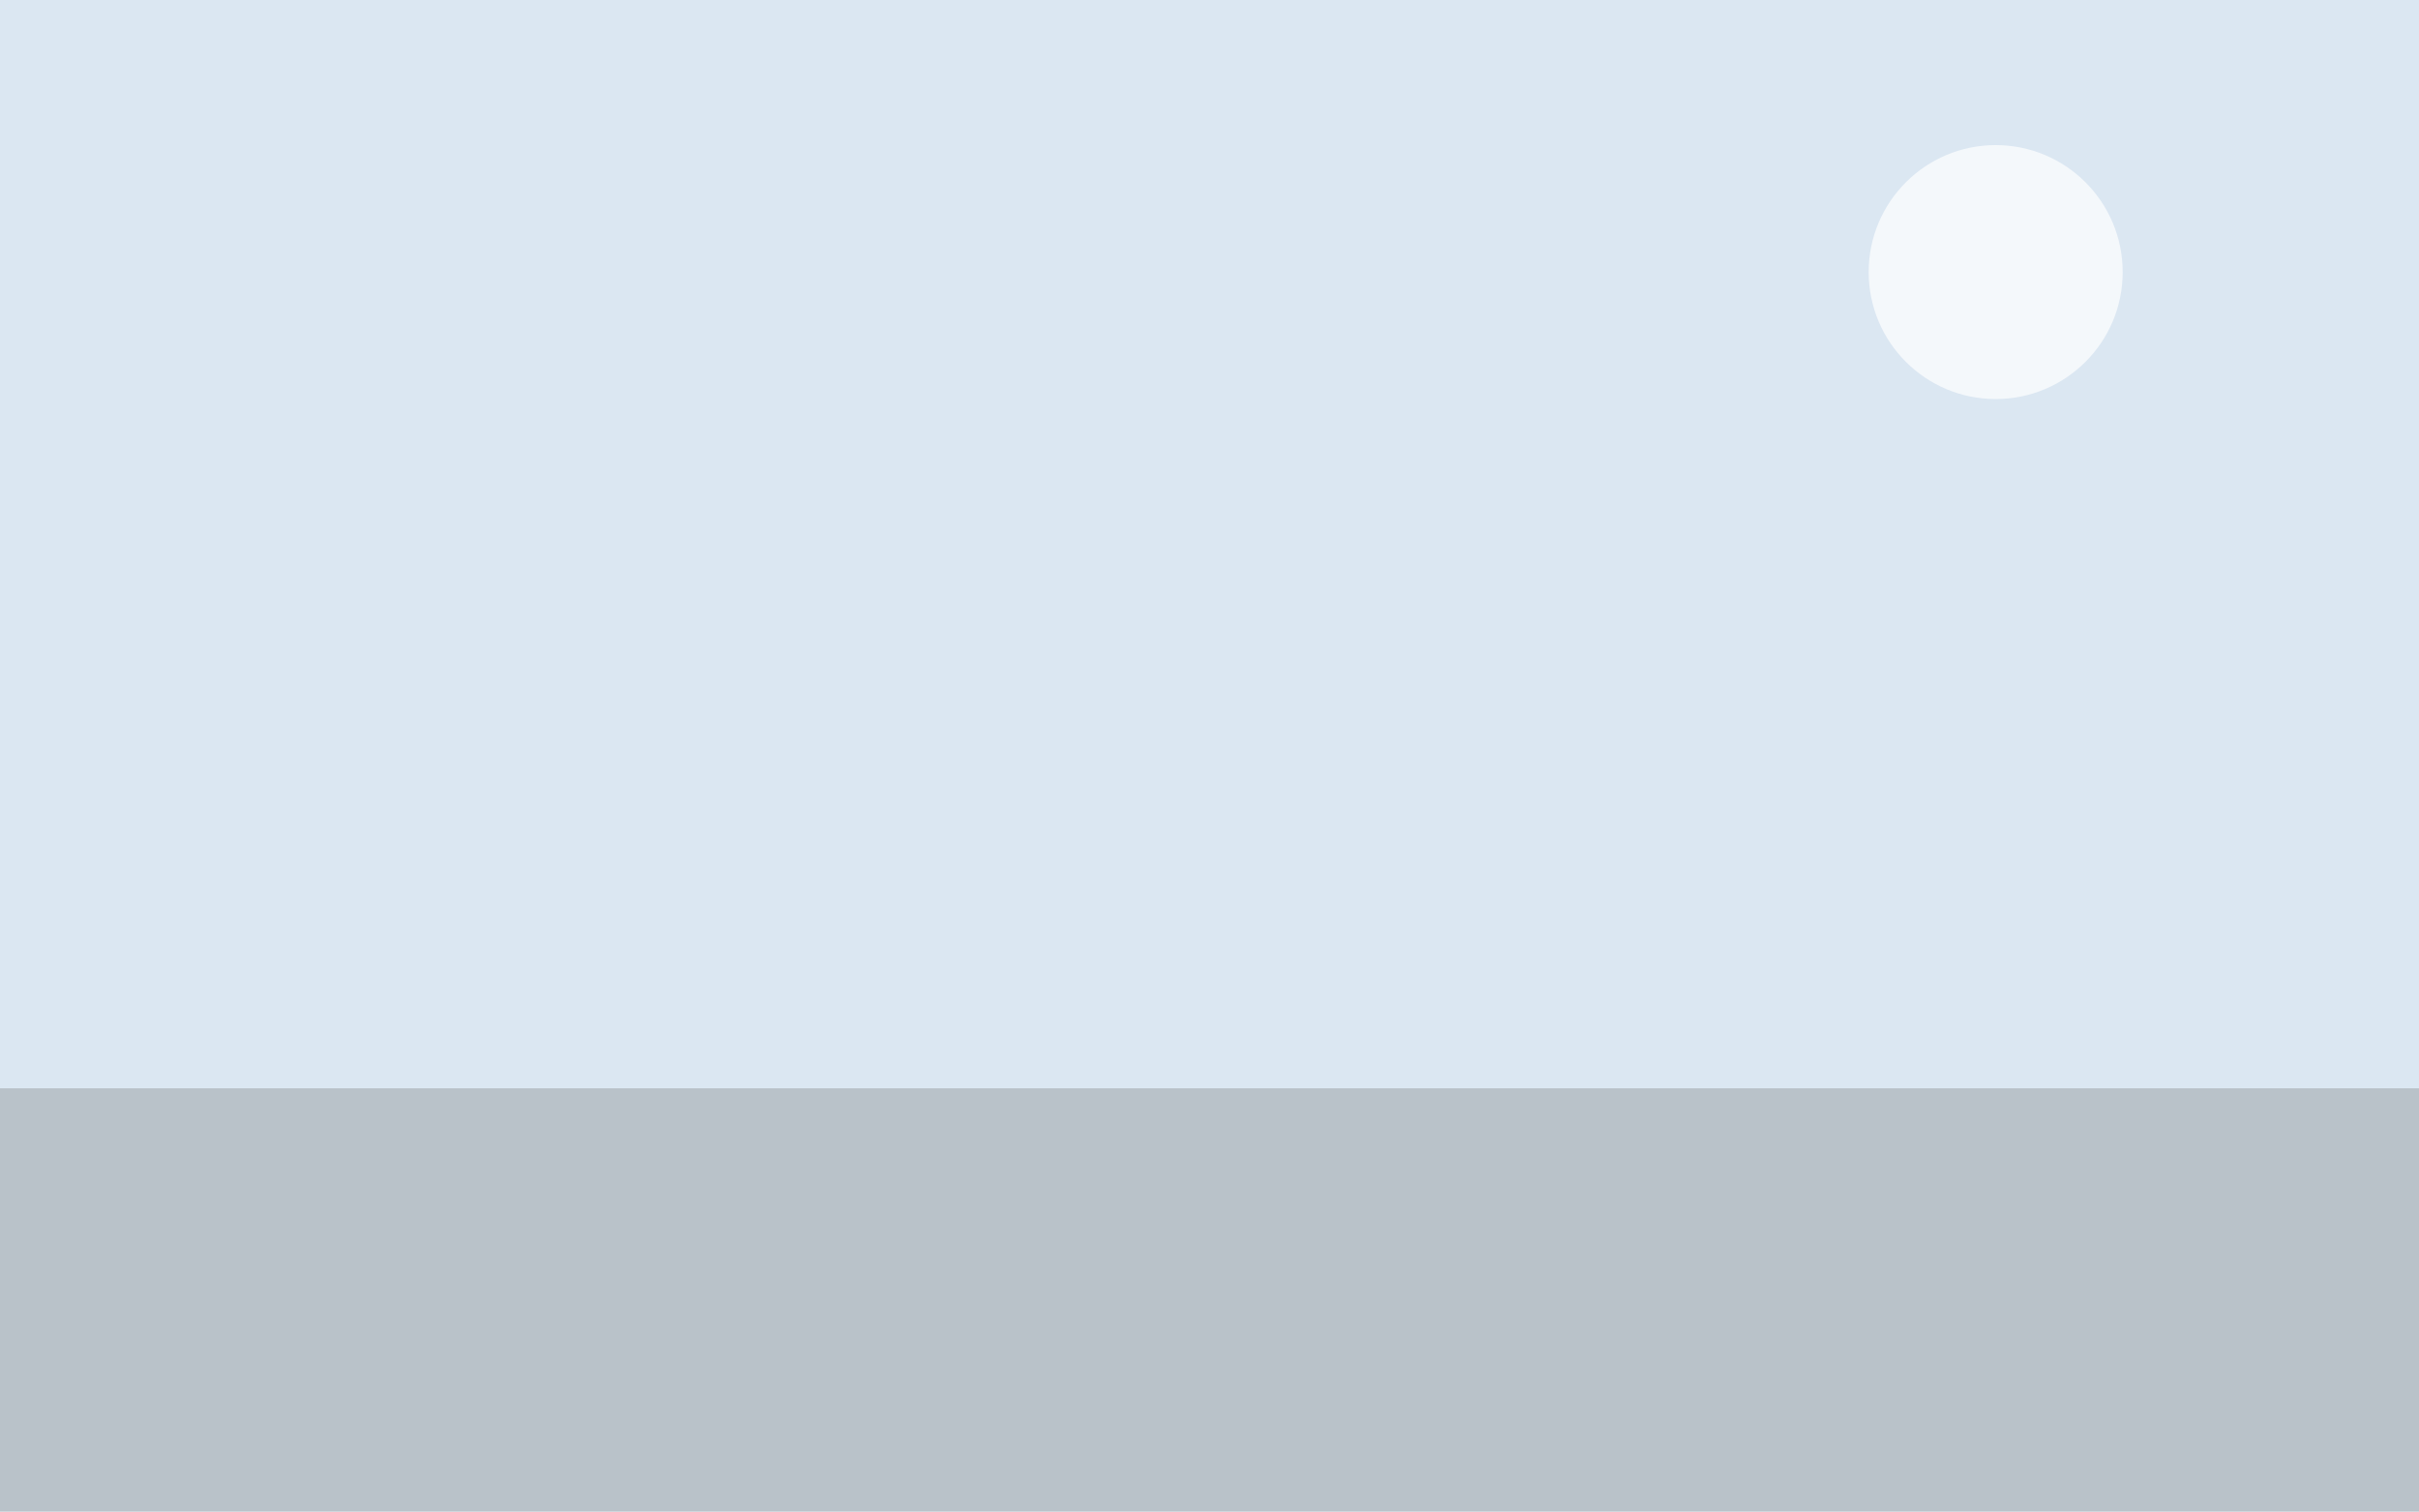
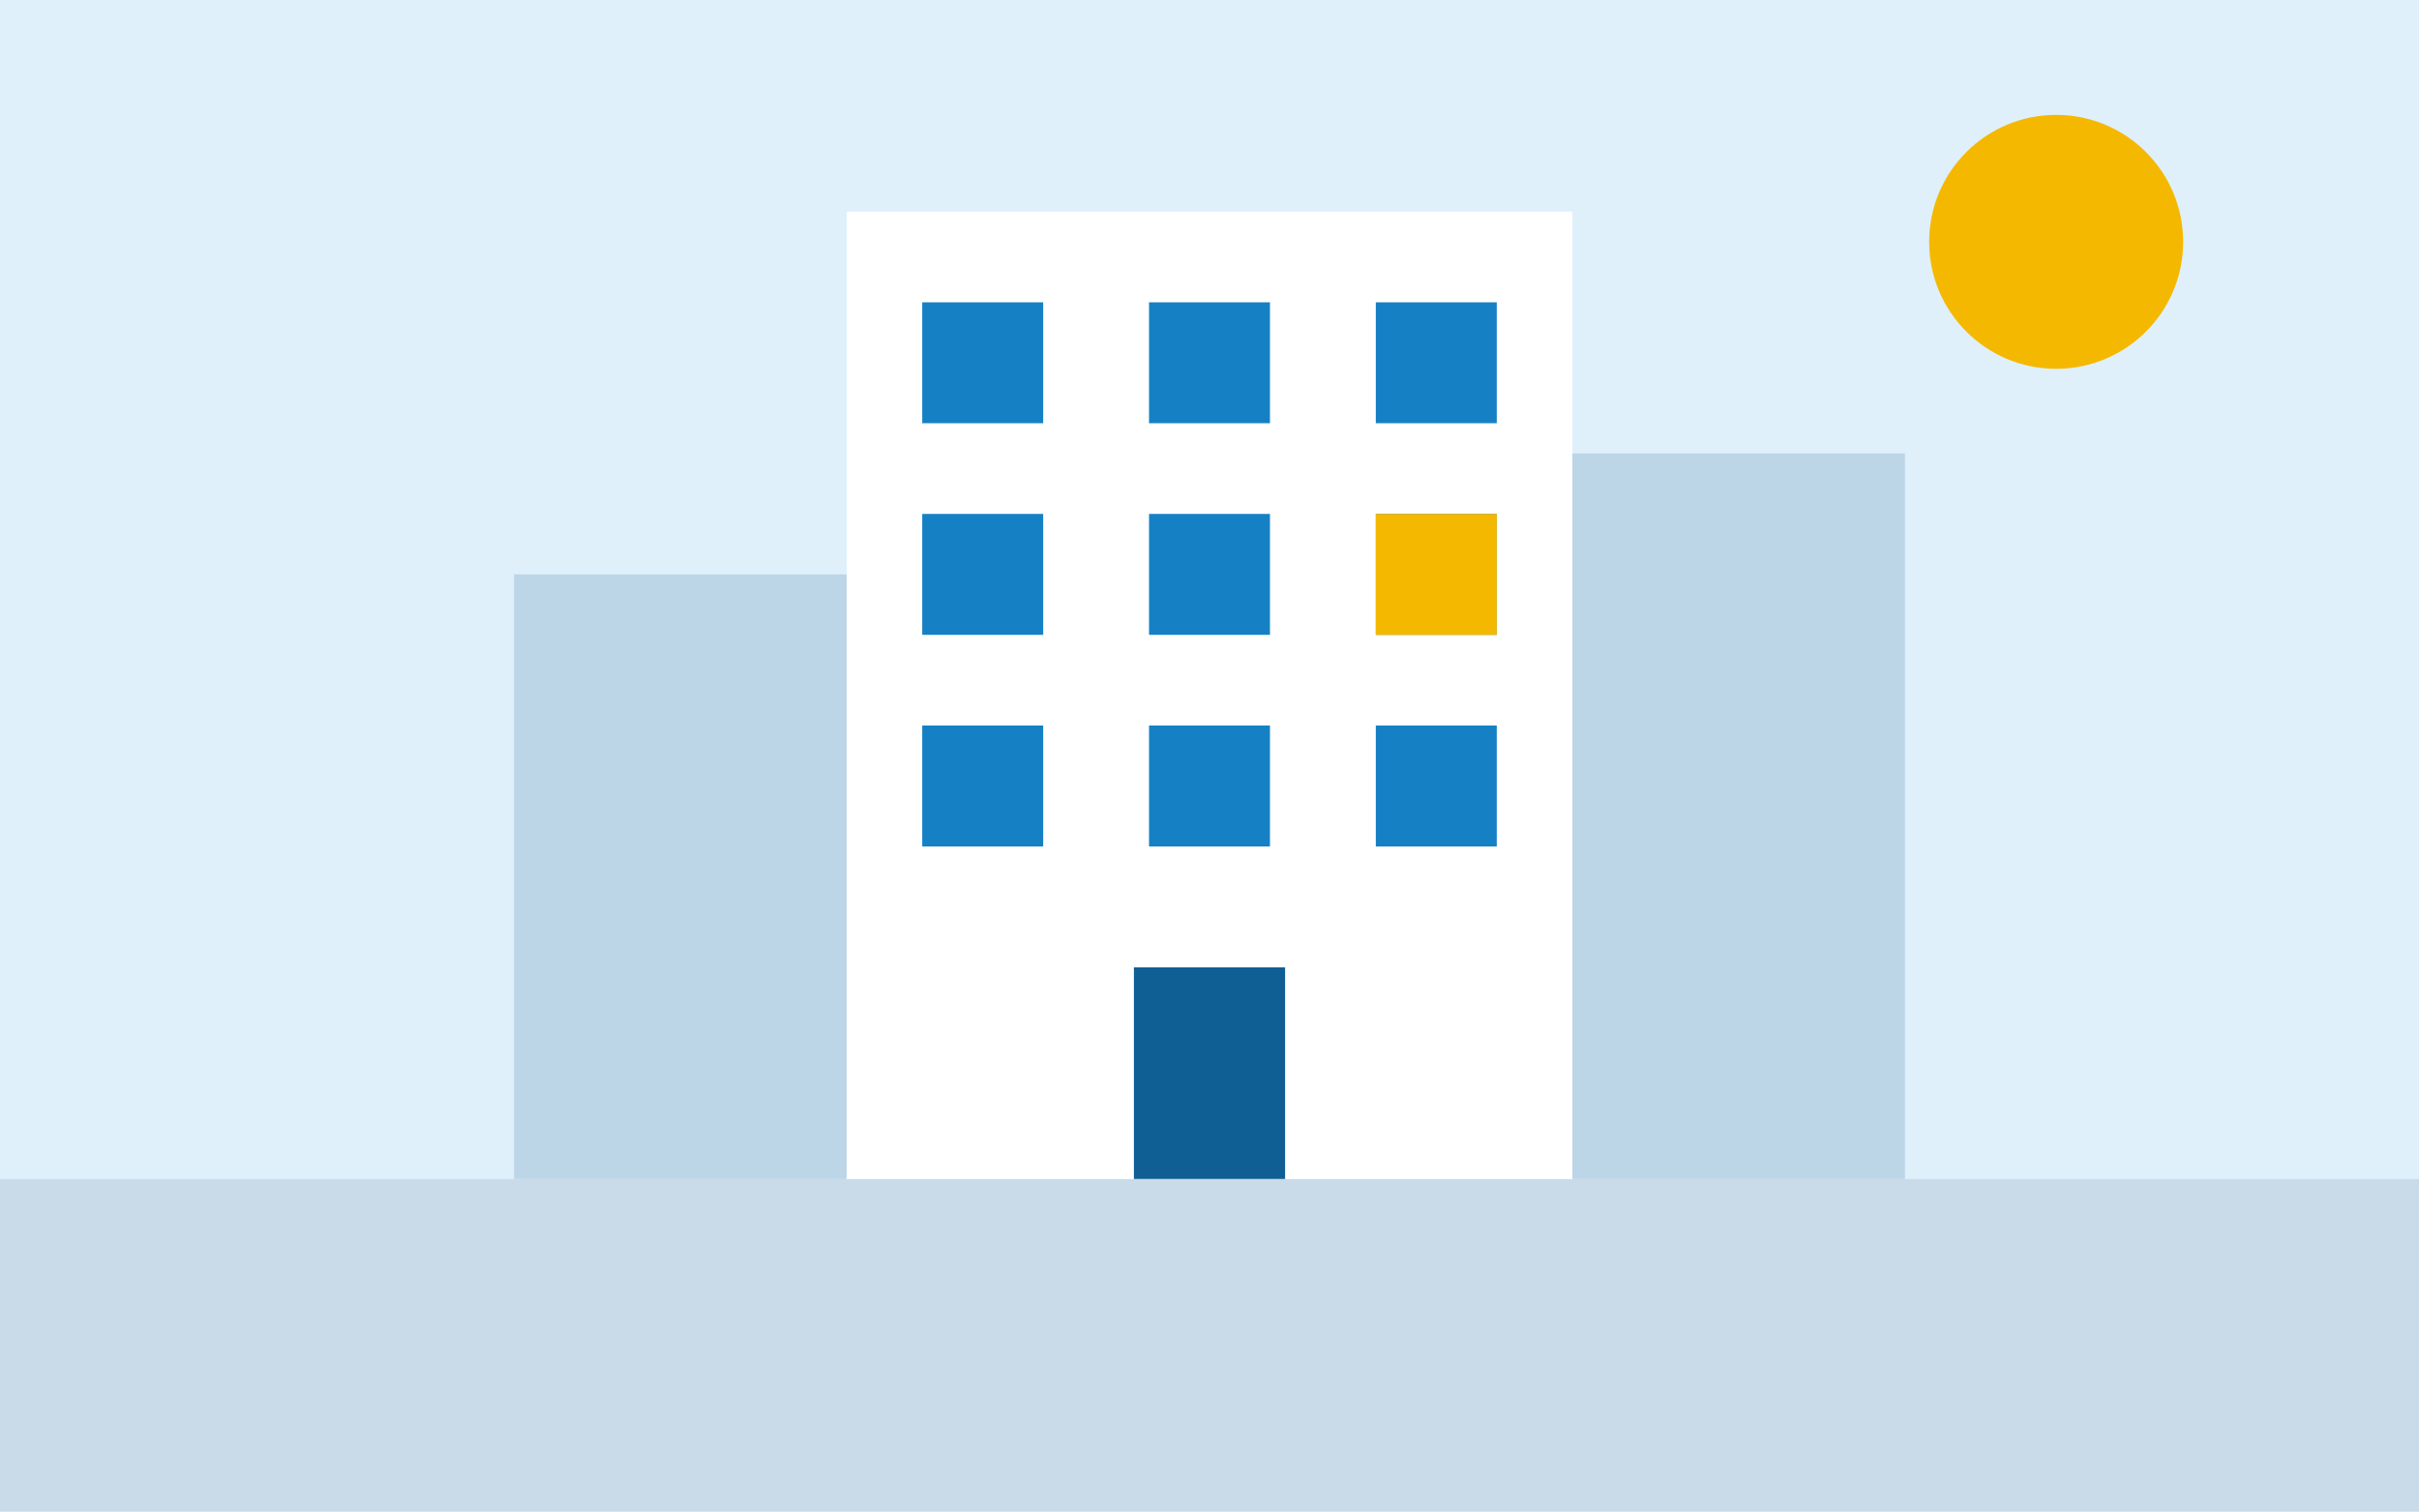
- <svg xmlns="http://www.w3.org/2000/svg" viewBox="0 0 800 500" role="img" aria-label="Ilustración de propiedad">
-   <rect width="800" height="500" fill="#dbe7f2" />
-   <circle cx="660" cy="90" r="42" fill="#fff" opacity=".7" />
-   <rect y="360" width="800" height="140" fill="#b9c2c9" />
-   #33475b
+ <svg xmlns="http://www.w3.org/2000/svg" viewBox="0 0 800 500" role="img" aria-label="Ilustración de un edificio de apartamentos">
+   <rect width="800" height="500" fill="#dff0fb" />
+   <circle cx="680" cy="80" r="42" fill="#f5b800" />
+   <rect y="390" width="800" height="110" fill="#c9dbe8" />
+   <rect x="170" y="190" width="110" height="200" fill="#bcd6e8" />
+   <rect x="520" y="150" width="110" height="240" fill="#bcd6e8" />
+   <rect x="280" y="70" width="240" height="320" fill="#ffffff" />
+   <g fill="#1581c4">
+     <rect x="305" y="100" width="40" height="40" />
+     <rect x="380" y="100" width="40" height="40" />
+     <rect x="455" y="100" width="40" height="40" />
+     <rect x="305" y="170" width="40" height="40" />
+     <rect x="380" y="170" width="40" height="40" />
+     <rect x="455" y="170" width="40" height="40" />
+     <rect x="305" y="240" width="40" height="40" />
+     <rect x="380" y="240" width="40" height="40" />
+     <rect x="455" y="240" width="40" height="40" />
+   </g>
+   <rect x="455" y="170" width="40" height="40" fill="#f5b800" />
+   <rect x="375" y="320" width="50" height="70" fill="#0f5f95" />
</svg>
